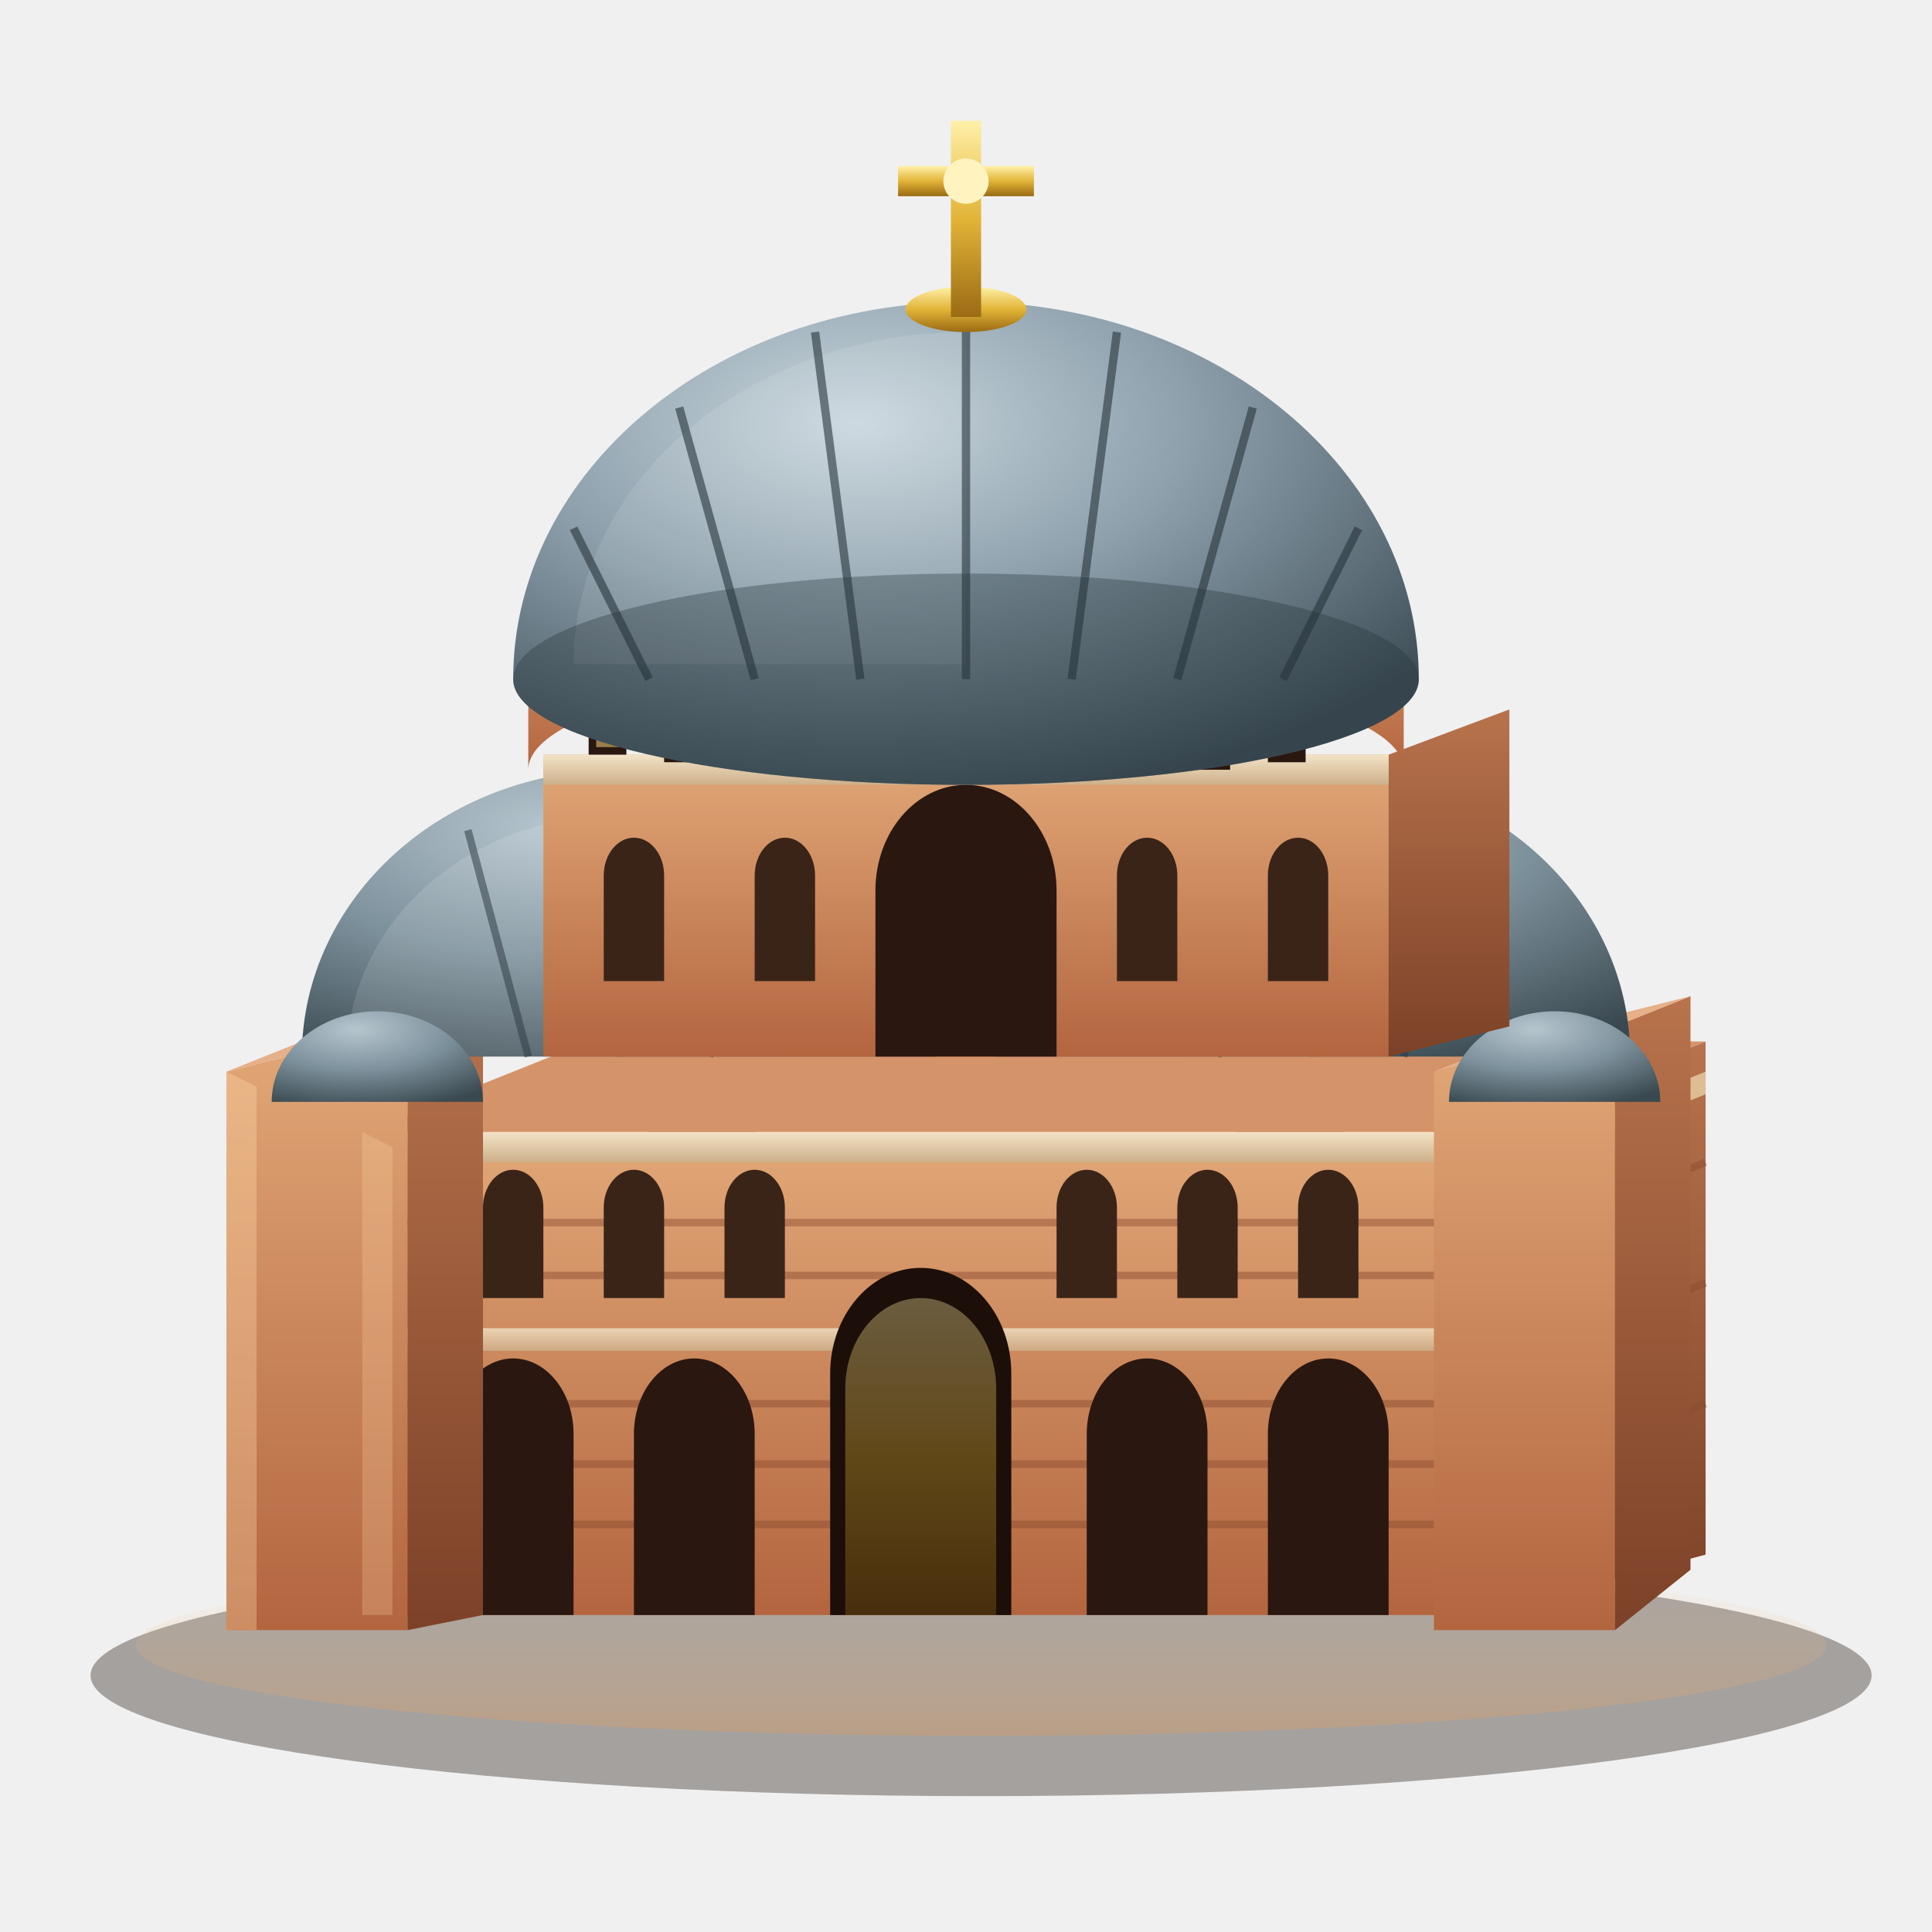
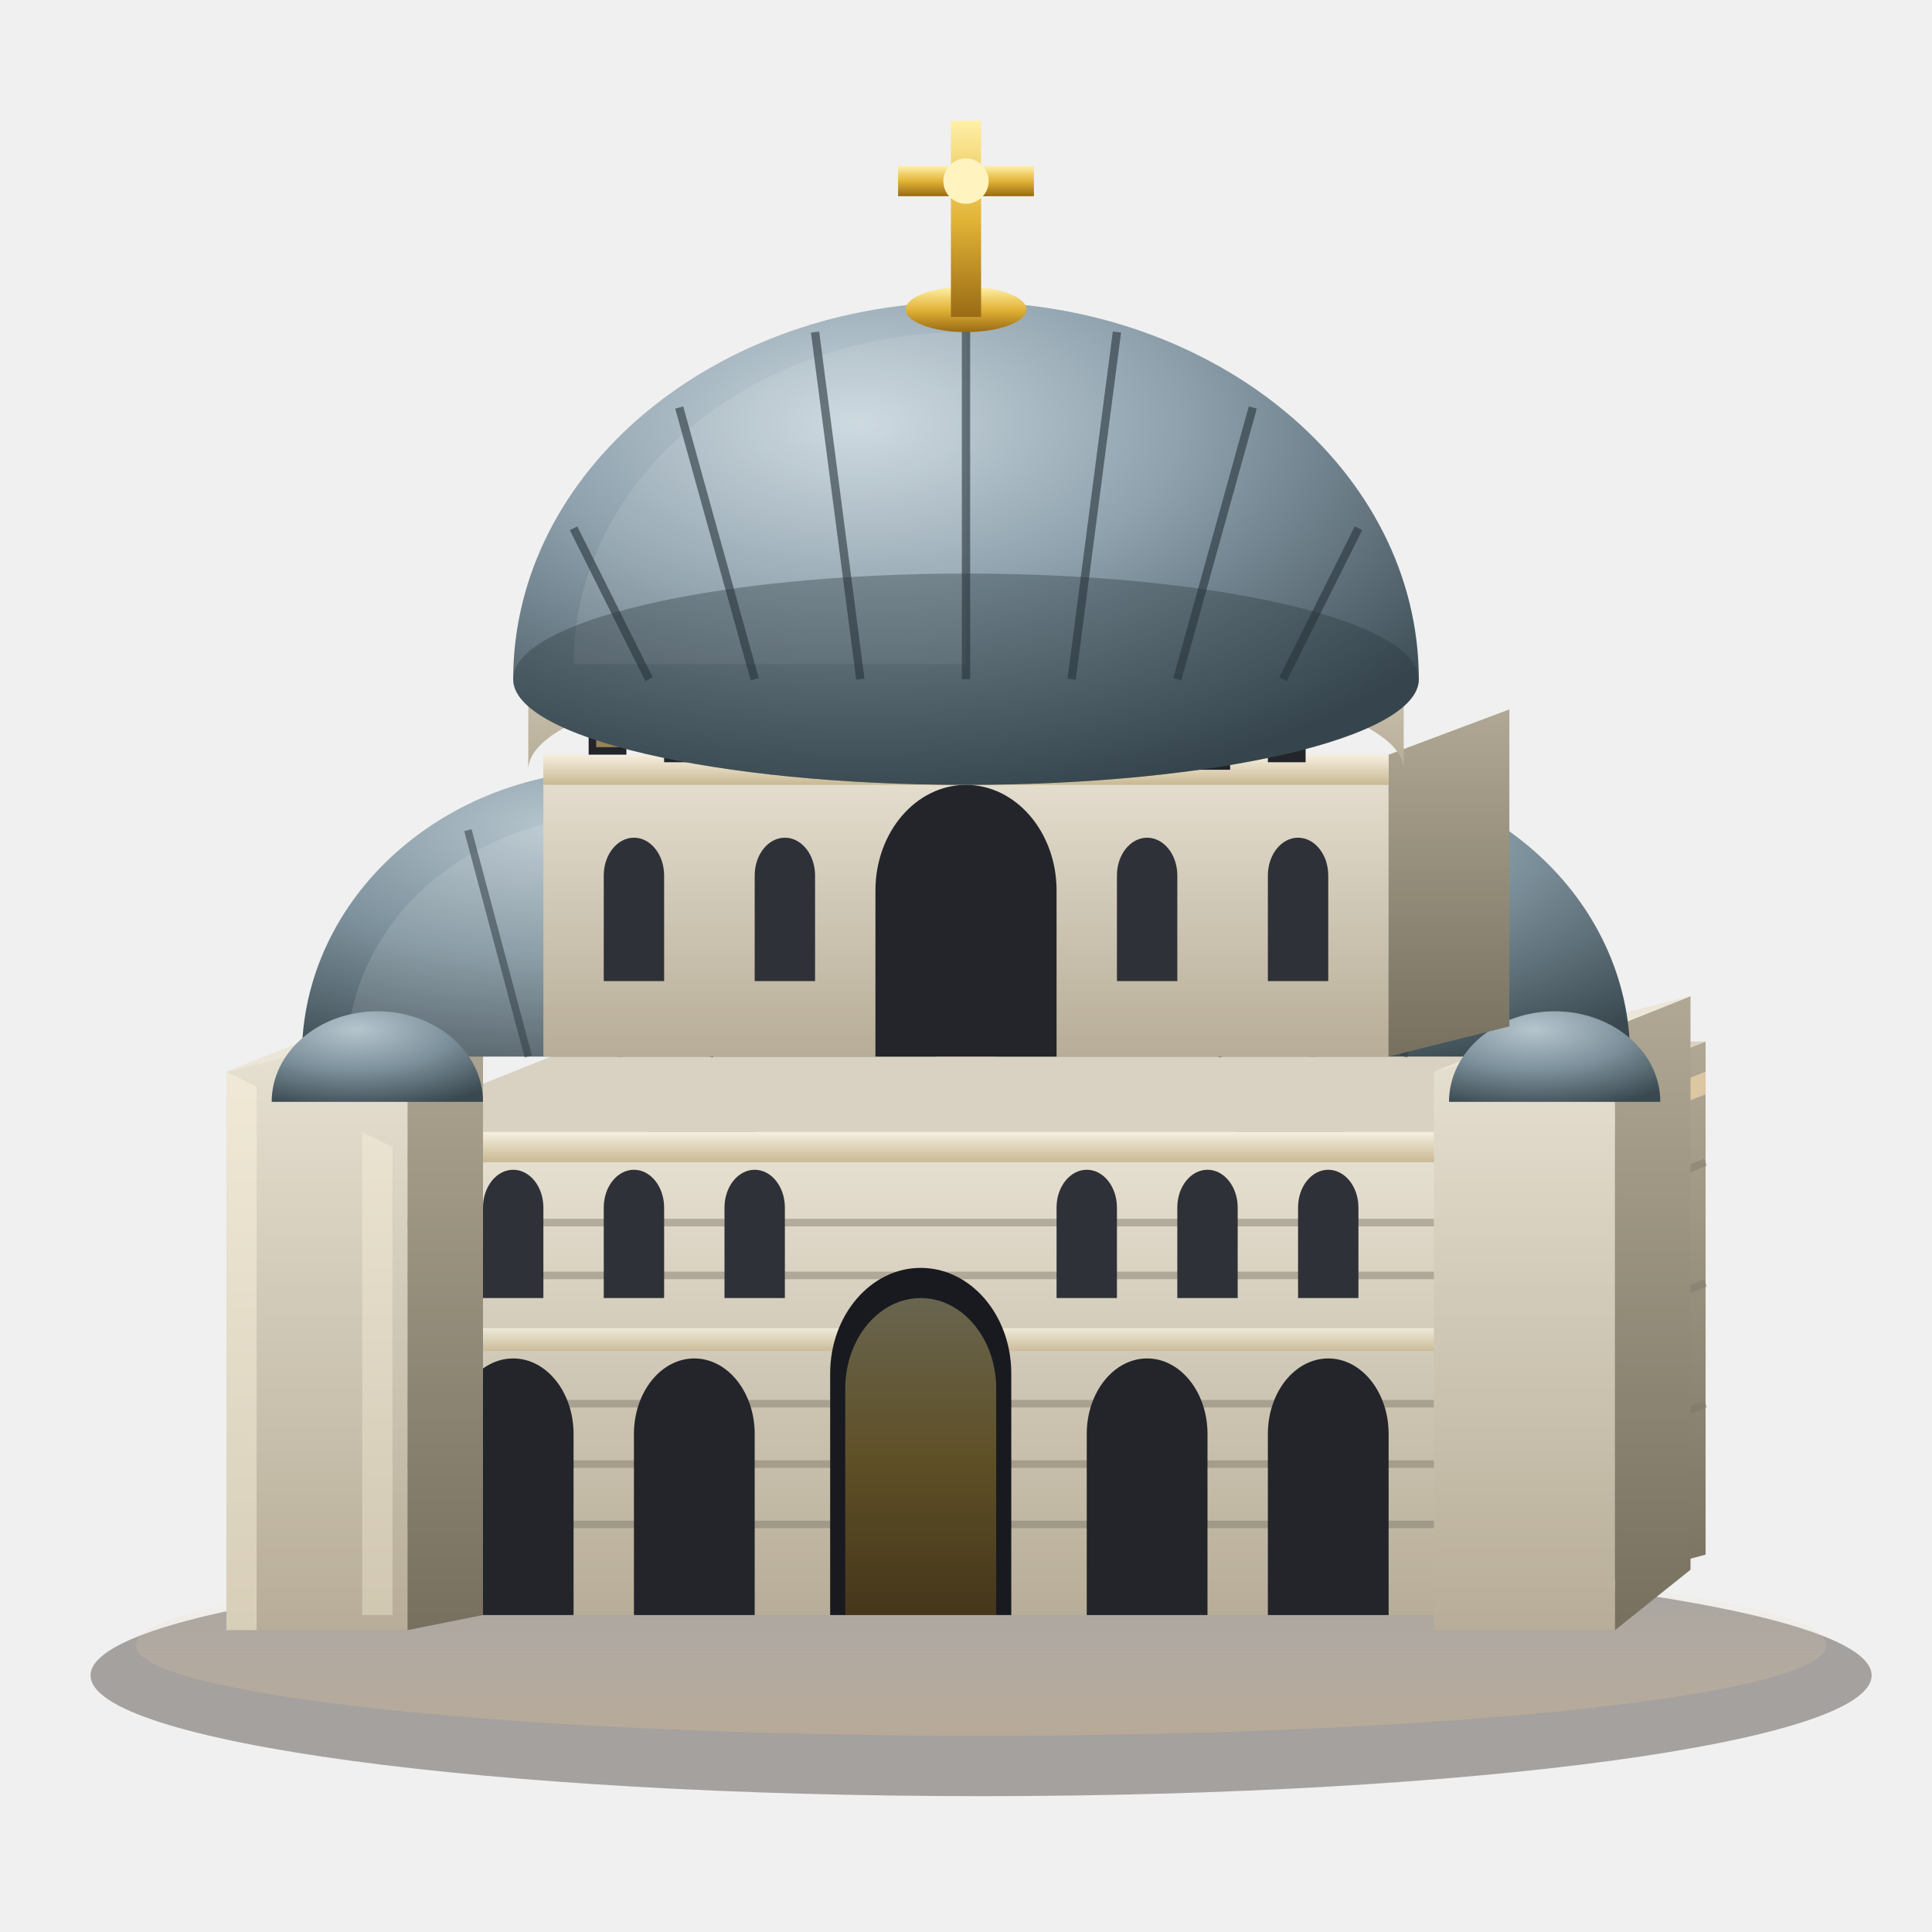
<svg xmlns="http://www.w3.org/2000/svg" viewBox="0 0 256 256">
  <defs>
    <radialGradient id="domeG" cx="0.38" cy="0.25" r="0.8">
      <stop offset="0" stop-color="#c9d6dd" />
      <stop offset="0.45" stop-color="#8ea1ad" />
      <stop offset="1" stop-color="#3f4f58" />
    </radialGradient>
    <radialGradient id="halfG" cx="0.4" cy="0.2" r="0.9">
      <stop offset="0" stop-color="#b6c5ce" />
      <stop offset="0.5" stop-color="#7d919c" />
      <stop offset="1" stop-color="#3a4950" />
    </radialGradient>
    <linearGradient id="wallL" x1="0" y1="0" x2="0" y2="1">
-       <stop offset="0" stop-color="#e2a878" />
-       <stop offset="1" stop-color="#b3653f" />
+       <stop offset="0" stop-color="#e8e2d3" />
+       <stop offset="1" stop-color="#b7ad98" />
    </linearGradient>
    <linearGradient id="wallD" x1="0" y1="0" x2="0" y2="1">
-       <stop offset="0" stop-color="#b8734c" />
-       <stop offset="1" stop-color="#7c4128" />
+       <stop offset="0" stop-color="#b0a894" />
+       <stop offset="1" stop-color="#77705f" />
    </linearGradient>
    <linearGradient id="marble" x1="0" y1="0" x2="0" y2="1">
-       <stop offset="0" stop-color="#f3e3c7" />
-       <stop offset="1" stop-color="#cdb08a" />
+       <stop offset="0" stop-color="#f6efe0" />
+       <stop offset="1" stop-color="#c9b993" />
    </linearGradient>
    <linearGradient id="gold" x1="0" y1="0" x2="0" y2="1">
      <stop offset="0" stop-color="#fff0a8" />
      <stop offset="0.5" stop-color="#e2b437" />
      <stop offset="1" stop-color="#9a6b14" />
    </linearGradient>
    <linearGradient id="sky" x1="0" y1="0" x2="0" y2="1">
-       <stop offset="0" stop-color="#f5d7a2" stop-opacity="0" />
-       <stop offset="1" stop-color="#e29a5a" stop-opacity="0.35" />
+       <stop offset="0" stop-color="#f5e6c8" stop-opacity="0" />
+       <stop offset="1" stop-color="#d8b98a" stop-opacity="0.35" />
    </linearGradient>
  </defs>
  <ellipse cx="130" cy="222" rx="118" ry="16" fill="#1a0f08" opacity="0.35" />
  <ellipse cx="130" cy="218" rx="112" ry="12" fill="url(#sky)" />
  <rect x="86" y="128" width="14" height="30" fill="url(#wallD)" />
  <rect x="164" y="128" width="14" height="30" fill="url(#wallD)" />
  <path d="M48,214 L48,150 L196,150 L196,214 Z" fill="url(#wallL)" />
  <path d="M196,150 L226,138 L226,206 L196,214 Z" fill="url(#wallD)" />
-   <path d="M48,150 L196,150 L226,138 L78,138 Z" fill="#d5936a" />
+   <path d="M48,150 L196,150 L226,138 L78,138 Z" fill="#d9d2c2" />
  <rect x="48" y="150" width="148" height="4" fill="url(#marble)" />
  <rect x="48" y="176" width="148" height="3" fill="url(#marble)" opacity="0.8" />
  <path d="M196,154 L226,142 L226,145 L196,157 Z" fill="#e8cfa6" opacity="0.8" />
-   <g stroke="#8a4a2e" stroke-width="1" opacity="0.45">
+   <g stroke="#7d7566" stroke-width="1" opacity="0.45">
    <path d="M48,162 h148 M48,169 h148 M48,186 h148 M48,194 h148 M48,202 h148" />
    <path d="M196,166 l30,-12 M196,182 l30,-12 M196,198 l30,-12" />
  </g>
-   <g fill="#2a1710">
+   <g fill="#23252b">
    <path d="M60,214 v-24 a8,10 0 0 1 16,0 v24z M84,214 v-24 a8,10 0 0 1 16,0 v24z M144,214 v-24 a8,10 0 0 1 16,0 v24z M168,214 v-24 a8,10 0 0 1 16,0 v24z" />
-     <path d="M110,214 v-32 a12,14 0 0 1 24,0 v32z" fill="#1c0e08" />
+     <path d="M110,214 v-32 a12,14 0 0 1 24,0 v32z" fill="#181a1f" />
  </g>
  <path d="M112,214 v-30 a10,12 0 0 1 20,0 v30z" fill="url(#gold)" opacity="0.35" />
-   <g fill="#3a2418">
+   <g fill="#2f3138">
    <path d="M64,172 v-12 a4,5 0 0 1 8,0 v12z M80,172 v-12 a4,5 0 0 1 8,0 v12z M96,172 v-12 a4,5 0 0 1 8,0 v12z M140,172 v-12 a4,5 0 0 1 8,0 v12z M156,172 v-12 a4,5 0 0 1 8,0 v12z M172,172 v-12 a4,5 0 0 1 8,0 v12z" />
  </g>
  <path d="M30,216 L30,142 L54,136 L54,216 Z" fill="url(#wallL)" />
  <path d="M54,136 L64,132 L64,214 L54,216 Z" fill="url(#wallD)" />
-   <path d="M30,142 L54,136 L64,132 L40,138 Z" fill="#e6b088" />
+   <path d="M30,142 L54,136 L64,132 L40,138 Z" fill="#ece6d8" />
  <path d="M190,216 L190,142 L214,136 L214,216 Z" fill="url(#wallL)" />
  <path d="M214,136 L224,132 L224,208 L214,216 Z" fill="url(#wallD)" />
-   <path d="M190,142 L214,136 L224,132 L200,138 Z" fill="#e6b088" />
+   <path d="M190,142 L214,136 L224,132 L200,138 Z" fill="#ece6d8" />
  <path d="M40,140 A42,38 0 0 1 124,140 Z" fill="url(#halfG)" />
  <path d="M132,140 A42,38 0 0 1 216,140 Z" fill="url(#halfG)" />
  <path d="M46,140 A36,32 0 0 1 82,108 L82,140 Z" fill="#ffffff" opacity="0.12" />
  <path d="M138,140 A36,32 0 0 1 174,108 L174,140 Z" fill="#ffffff" opacity="0.12" />
  <g stroke="#2f3d45" stroke-width="1" fill="none" opacity="0.55">
    <path d="M82,102 L82,140 M62,110 L70,140 M102,110 L94,140" />
    <path d="M174,102 L174,140 M154,110 L162,140 M194,110 L186,140" />
  </g>
  <path d="M36,146 A14,12 0 0 1 64,146 Z" fill="url(#halfG)" />
  <path d="M192,146 A14,12 0 0 1 220,146 Z" fill="url(#halfG)" />
  <path d="M72,140 L72,100 L184,100 L184,140 Z" fill="url(#wallL)" />
  <path d="M184,100 L200,94 L200,136 L184,140 Z" fill="url(#wallD)" />
  <rect x="72" y="100" width="112" height="4" fill="url(#marble)" />
-   <g fill="#3a2418">
+   <g fill="#2f3138">
    <path d="M80,130 v-14 a4,5 0 0 1 8,0 v14z M100,130 v-14 a4,5 0 0 1 8,0 v14z M148,130 v-14 a4,5 0 0 1 8,0 v14z M168,130 v-14 a4,5 0 0 1 8,0 v14z" />
  </g>
-   <path d="M116,140 v-22 a12,14 0 0 1 24,0 v22z" fill="#2a1710" />
+   <path d="M116,140 v-22 a12,14 0 0 1 24,0 v22z" fill="#23252b" />
  <path d="M70,102 A58,14 0 0 1 186,102 L186,86 A58,14 0 0 0 70,86 Z" fill="url(#wallL)" />
-   <path d="M70,86 A58,14 0 0 1 186,86 A58,14 0 0 1 70,86 Z" fill="#d9a074" />
-   <g fill="#2a1710">
+   <path d="M70,86 A58,14 0 0 1 186,86 A58,14 0 0 1 70,86 Z" fill="#d4cdbc" />
+   <g fill="#23252b">
    <path d="M78,100 v-9 a2.5,3 0 0 1 5,0 v9z M88,101 v-10 a2.5,3 0 0 1 5,0 v10z M98,102 v-11 a2.5,3 0 0 1 5,0 v11z M108,102 v-11 a2.5,3 0 0 1 5,0 v11z M118,103 v-12 a2.5,3 0 0 1 5,0 v12z M128,103 v-12 a2.5,3 0 0 1 5,0 v12z M138,103 v-12 a2.5,3 0 0 1 5,0 v12z M148,102 v-11 a2.5,3 0 0 1 5,0 v11z M158,102 v-11 a2.5,3 0 0 1 5,0 v11z M168,101 v-10 a2.5,3 0 0 1 5,0 v10z" />
  </g>
  <g fill="#f6d27a" opacity="0.55">
    <path d="M79,99 v-7 a1.5,2 0 0 1 3,0 v7z M99,101 v-9 a1.5,2 0 0 1 3,0 v9z M119,102 v-10 a1.5,2 0 0 1 3,0 v10z M139,102 v-10 a1.5,2 0 0 1 3,0 v10z M159,101 v-9 a1.5,2 0 0 1 3,0 v9z" />
  </g>
  <path d="M68,90 A60,50 0 0 1 188,90 A60,14 0 0 1 68,90 Z" fill="url(#domeG)" />
  <path d="M76,88 A52,44 0 0 1 128,44 L128,88 Z" fill="#ffffff" opacity="0.10" />
  <g stroke="#26333a" stroke-width="1.1" fill="none" opacity="0.6">
    <path d="M128,40 L128,90 M108,44 L114,90 M148,44 L142,90 M90,54 L100,90 M166,54 L156,90 M76,70 L86,90 M180,70 L170,90" />
  </g>
  <path d="M68,90 A60,14 0 0 0 188,90 A60,14 0 0 0 68,90 Z" fill="#26333a" opacity="0.35" />
  <ellipse cx="128" cy="41" rx="8" ry="3" fill="url(#gold)" />
  <rect x="126" y="16" width="4" height="26" fill="url(#gold)" />
  <rect x="119" y="22" width="18" height="4" fill="url(#gold)" />
  <circle cx="128" cy="24" r="3" fill="#fff4bf" />
-   <path d="M30,142 L30,216 L34,216 L34,144 Z" fill="#ffd9a8" opacity="0.35" />
-   <path d="M48,150 L48,214 L52,214 L52,152 Z" fill="#ffd9a8" opacity="0.25" />
+   <path d="M30,142 L30,216 L34,216 L34,144 Z" fill="#fff6e0" opacity="0.45" />
+   <path d="M48,150 L48,214 L52,214 L52,152 Z" fill="#fff6e0" opacity="0.35" />
</svg>
